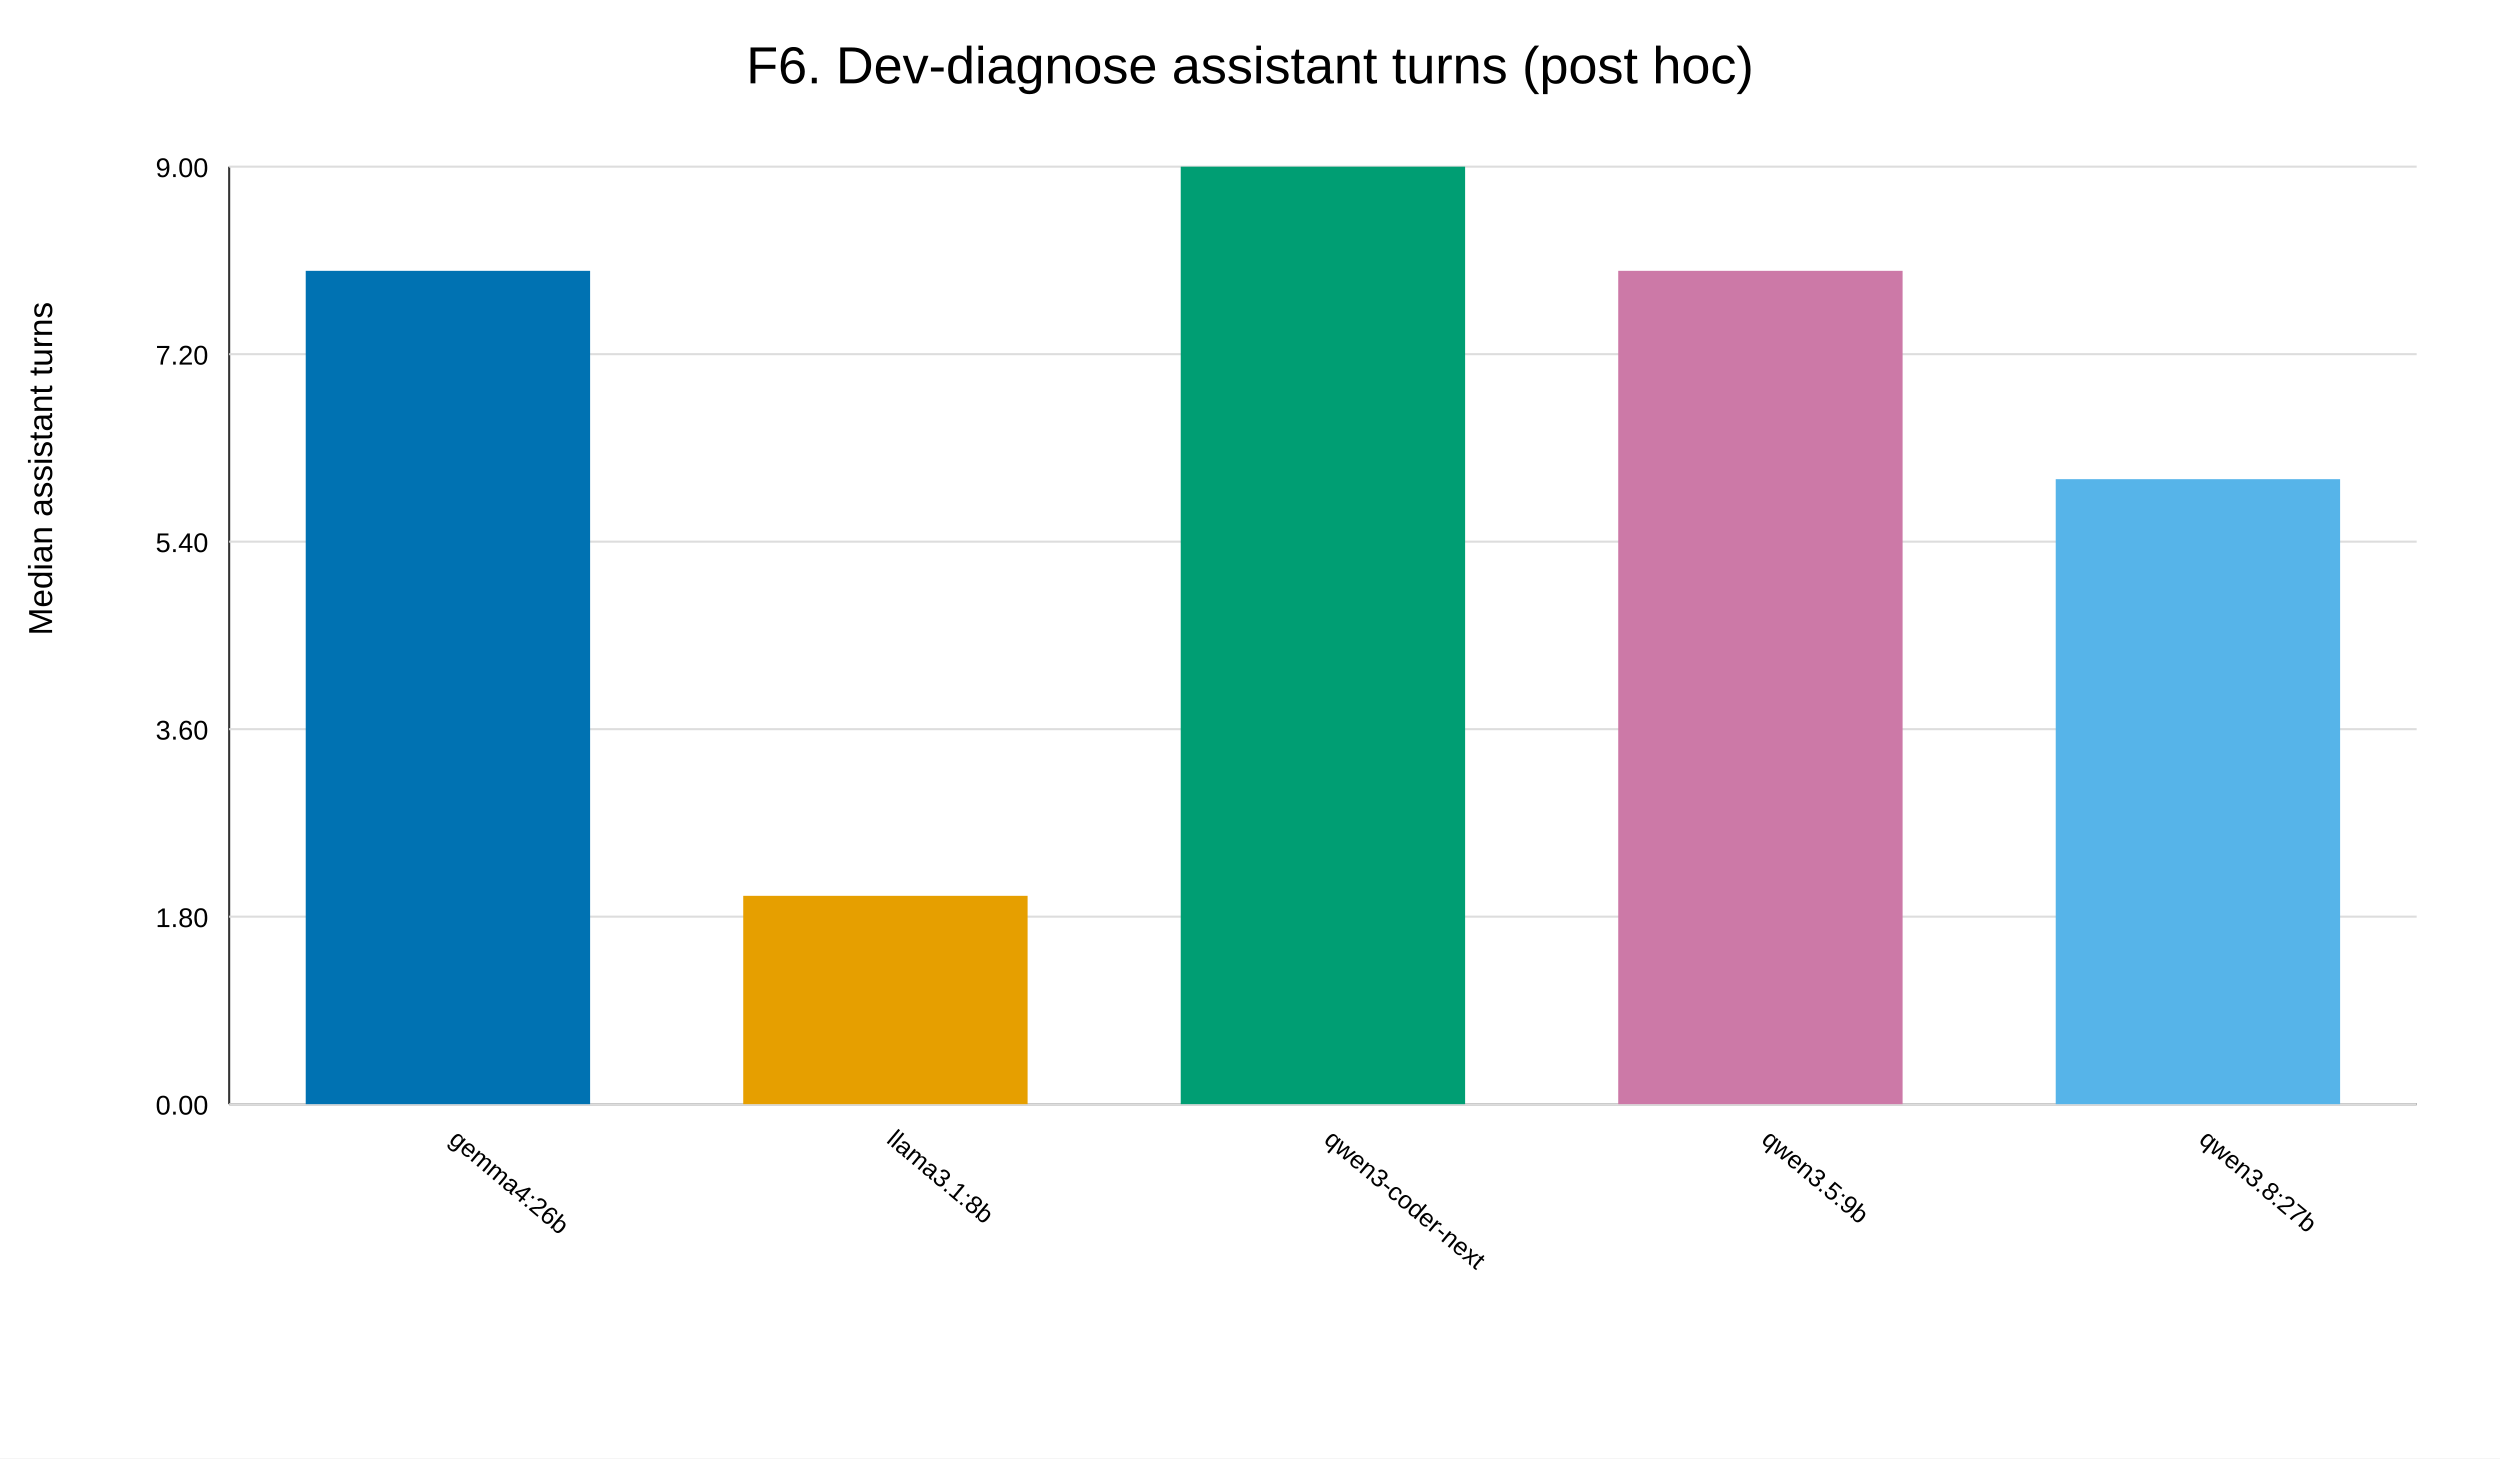
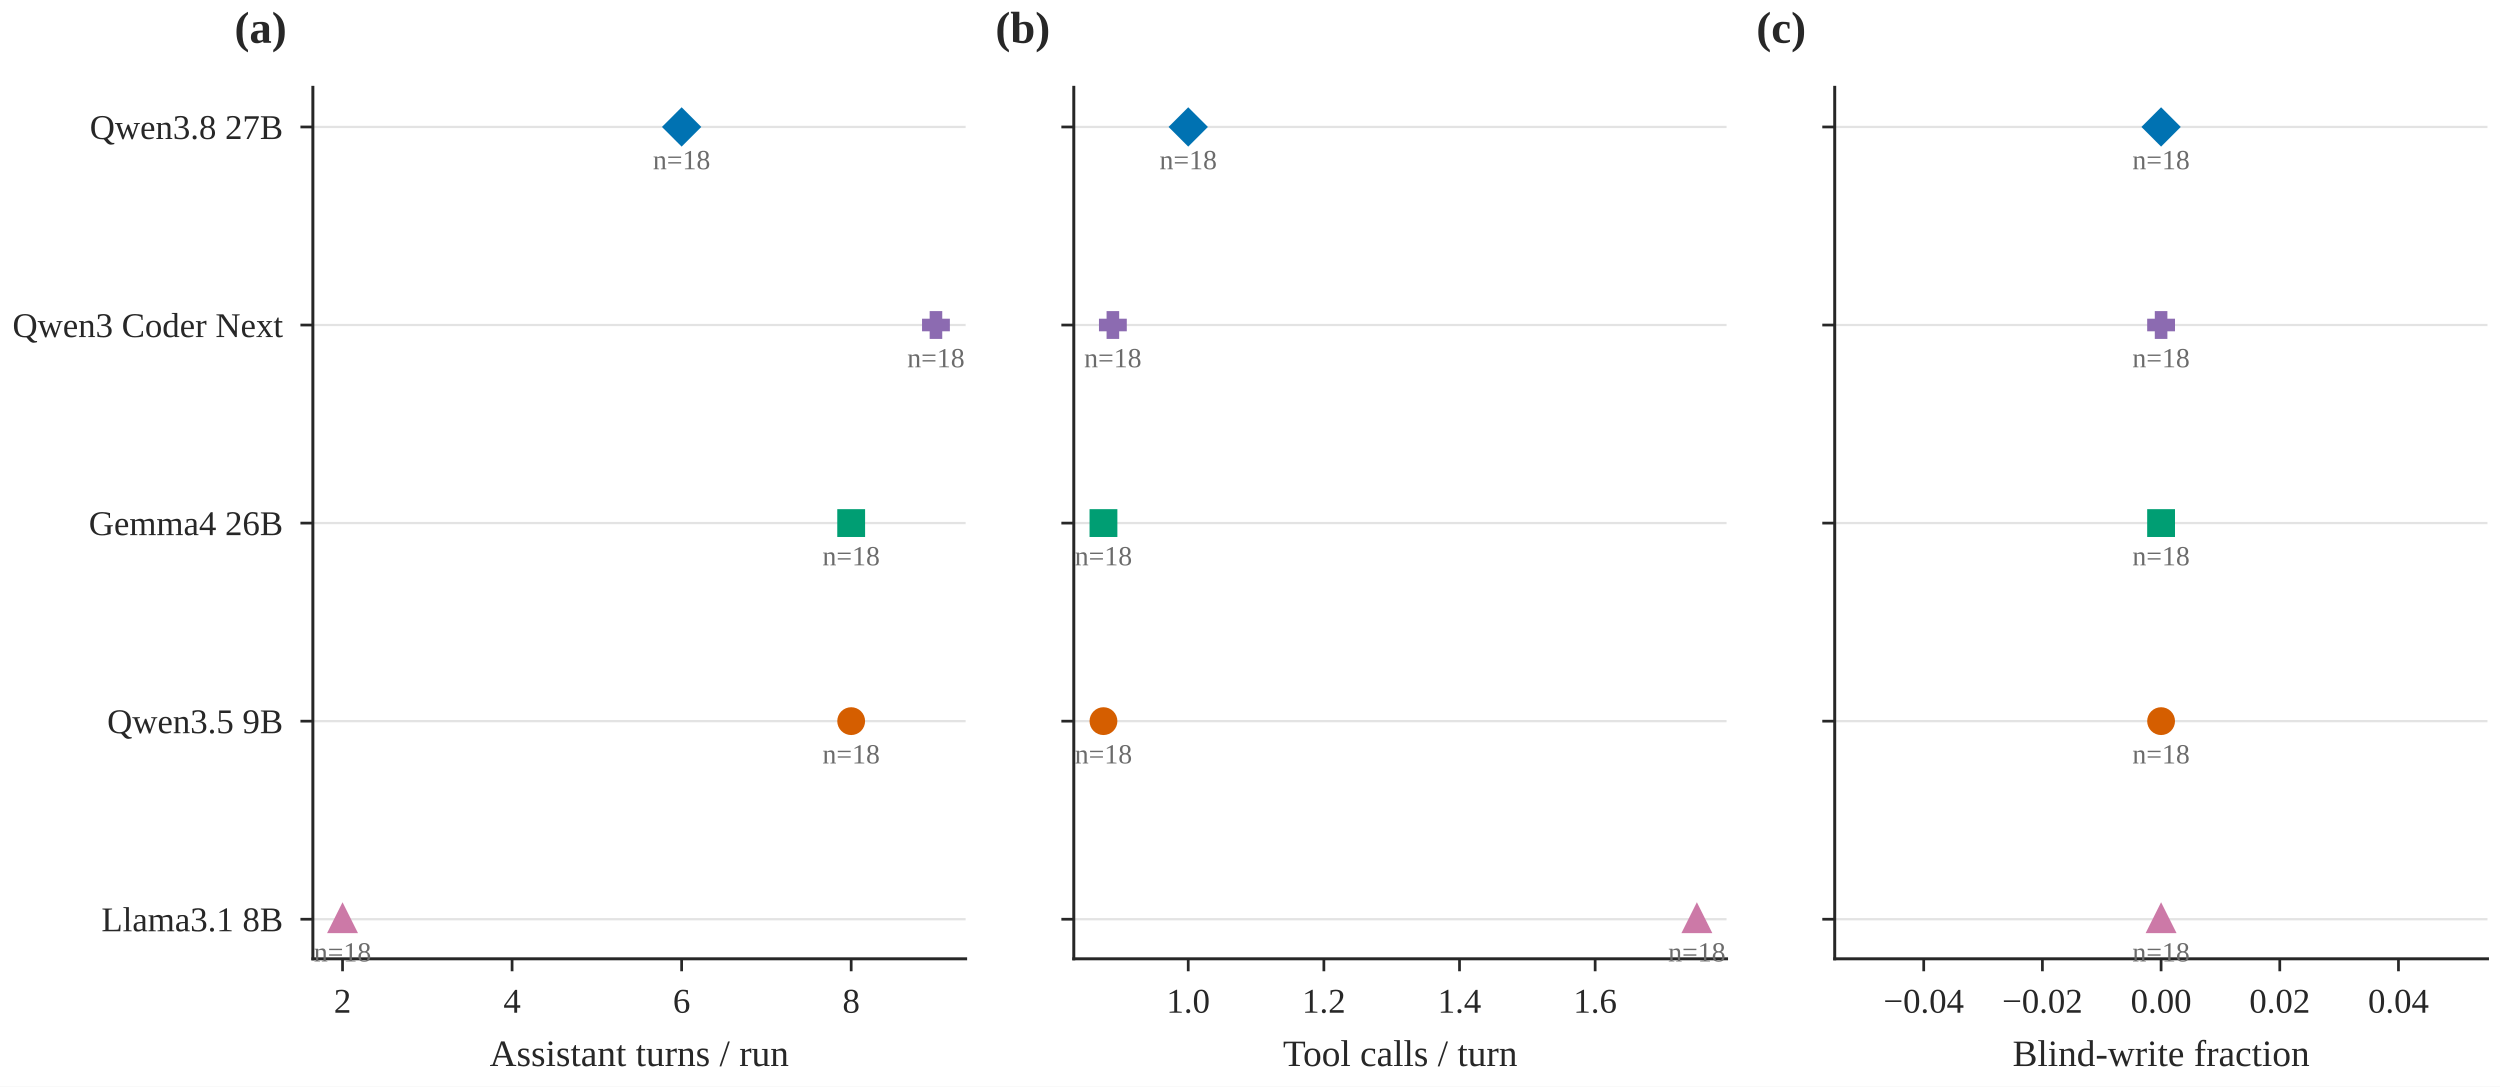
- <svg xmlns="http://www.w3.org/2000/svg" width="1200" height="700" viewBox="0 0 1200 700">
-   <rect width="100%" height="100%" fill="white" />
-   <text x="600.0" y="40" text-anchor="middle" font-family="Arial" font-size="25">F6. Dev-diagnose assistant turns (post hoc)</text>
-   <line x1="110" y1="80" x2="110" y2="530" stroke="#333" />
-   <line x1="110" y1="530" x2="1160" y2="530" stroke="#333" />
-   <text x="25" y="305.0" transform="rotate(-90 25 305.0)" font-family="Arial" font-size="16">Median assistant turns</text>
-   <line x1="110" y1="530.0" x2="1160" y2="530.0" stroke="#ddd" />
-   <text x="100" y="535.0" text-anchor="end" font-family="Arial" font-size="13">0.00</text>
-   <line x1="110" y1="440.0" x2="1160" y2="440.0" stroke="#ddd" />
-   <text x="100" y="445.0" text-anchor="end" font-family="Arial" font-size="13">1.80</text>
-   <line x1="110" y1="350.0" x2="1160" y2="350.0" stroke="#ddd" />
-   <text x="100" y="355.0" text-anchor="end" font-family="Arial" font-size="13">3.60</text>
-   <line x1="110" y1="260" x2="1160" y2="260" stroke="#ddd" />
-   <text x="100" y="265" text-anchor="end" font-family="Arial" font-size="13">5.40</text>
-   <line x1="110" y1="170.0" x2="1160" y2="170.0" stroke="#ddd" />
-   <text x="100" y="175.0" text-anchor="end" font-family="Arial" font-size="13">7.20</text>
-   <line x1="110" y1="80.0" x2="1160" y2="80.0" stroke="#ddd" />
-   <text x="100" y="85.0" text-anchor="end" font-family="Arial" font-size="13">9.00</text>
-   <rect x="146.75" y="130.0" width="136.5" height="400.0" fill="#0072B2" />
-   <text x="215.0" y="548" transform="rotate(40 215.0 548)" text-anchor="start" font-family="Arial" font-size="12">gemma4:26b</text>
-   <rect x="356.75" y="430.0" width="136.5" height="100.0" fill="#E69F00" />
-   <text x="425.0" y="548" transform="rotate(40 425.0 548)" text-anchor="start" font-family="Arial" font-size="12">llama3.1:8b</text>
-   <rect x="566.75" y="80.0" width="136.5" height="450.0" fill="#009E73" />
-   <text x="635.0" y="548" transform="rotate(40 635.0 548)" text-anchor="start" font-family="Arial" font-size="12">qwen3-coder-next</text>
-   <rect x="776.75" y="130.0" width="136.5" height="400.0" fill="#CC79A7" />
-   <text x="845.0" y="548" transform="rotate(40 845.0 548)" text-anchor="start" font-family="Arial" font-size="12">qwen3.5:9b</text>
-   <rect x="986.75" y="230.0" width="136.5" height="300.0" fill="#56B4E9" />
-   <text x="1055.0" y="548" transform="rotate(40 1055.0 548)" text-anchor="start" font-family="Arial" font-size="12">qwen3.8:27b</text>
+ <svg xmlns="http://www.w3.org/2000/svg" xmlns:xlink="http://www.w3.org/1999/xlink" width="503.04pt" height="218.639pt" viewBox="0 0 503.04 218.639" version="1.1">
+   <defs>
+     <style type="text/css">*{stroke-linejoin: round; stroke-linecap: butt}</style>
+   </defs>
+   <g id="figure_1">
+     <g id="patch_1">
+       <path d="M 0 218.639 L 503.04 218.639 L 503.04 0 L 0 0 z " style="fill: #ffffff" />
+     </g>
+     <g id="axes_1">
+       <g id="patch_2">
+         <path d="M 62.953 192.928 L 194.3 192.928 L 194.3 17.572 L 62.953 17.572 z " style="fill: #ffffff" />
+       </g>
+       <g id="matplotlib.axis_1">
+         <g id="xtick_1">
+           <g id="line2d_1">
+             <defs>
+               <path id="m690743628f" d="M 0 0 L 0 2.5 " style="stroke: #272727; stroke-width: 0.55" />
+             </defs>
+             <g>
+               <use xlink:href="#m690743628f" x="68.923" y="192.928" style="fill: #272727; stroke: #272727; stroke-width: 0.55" />
+             </g>
+           </g>
+           <g id="text_1">
+             <text style="font-size: 7px; font-family: 'Times New Roman', 'STIX Two Text', 'Liberation Serif', 'DejaVu Serif', serif; text-anchor: middle; fill: #272727" x="68.923" y="203.782" transform="rotate(-0 68.92297 203.782)">2</text>
+           </g>
+         </g>
+         <g id="xtick_2">
+           <g id="line2d_2">
+             <g>
+               <use xlink:href="#m690743628f" x="103.039" y="192.928" style="fill: #272727; stroke: #272727; stroke-width: 0.55" />
+             </g>
+           </g>
+           <g id="text_2">
+             <text style="font-size: 7px; font-family: 'Times New Roman', 'STIX Two Text', 'Liberation Serif', 'DejaVu Serif', serif; text-anchor: middle; fill: #272727" x="103.039" y="203.782" transform="rotate(-0 103.0391 203.782)">4</text>
+           </g>
+         </g>
+         <g id="xtick_3">
+           <g id="line2d_3">
+             <g>
+               <use xlink:href="#m690743628f" x="137.155" y="192.928" style="fill: #272727; stroke: #272727; stroke-width: 0.55" />
+             </g>
+           </g>
+           <g id="text_3">
+             <text style="font-size: 7px; font-family: 'Times New Roman', 'STIX Two Text', 'Liberation Serif', 'DejaVu Serif', serif; text-anchor: middle; fill: #272727" x="137.155" y="203.782" transform="rotate(-0 137.1551 203.782)">6</text>
+           </g>
+         </g>
+         <g id="xtick_4">
+           <g id="line2d_4">
+             <g>
+               <use xlink:href="#m690743628f" x="171.271" y="192.928" style="fill: #272727; stroke: #272727; stroke-width: 0.55" />
+             </g>
+           </g>
+           <g id="text_4">
+             <text style="font-size: 7px; font-family: 'Times New Roman', 'STIX Two Text', 'Liberation Serif', 'DejaVu Serif', serif; text-anchor: middle; fill: #272727" x="171.271" y="203.782" transform="rotate(-0 171.2712 203.782)">8</text>
+           </g>
+         </g>
+         <g id="text_5">
+           <text style="font-size: 7.5px; font-family: 'Times New Roman', 'STIX Two Text', 'Liberation Serif', 'DejaVu Serif', serif; text-anchor: middle; fill: #272727" x="128.626" y="214.501" transform="rotate(-0 128.6261 214.5005)">Assistant turns / run</text>
+         </g>
+       </g>
+       <g id="matplotlib.axis_2">
+         <g id="ytick_1">
+           <g id="line2d_5">
+             <path d="M 62.953 184.958 L 194.3 184.958 " clip-path="url(#pec2d5b7ace)" style="fill: none; stroke: #d9d9d9; stroke-opacity: 0.75; stroke-width: 0.45; stroke-linecap: square" />
+           </g>
+           <g id="line2d_6">
+             <defs>
+               <path id="md7badfc447" d="M 0 0 L -2.5 0 " style="stroke: #272727; stroke-width: 0.55" />
+             </defs>
+             <g>
+               <use xlink:href="#md7badfc447" x="62.953" y="184.958" style="fill: #272727; stroke: #272727; stroke-width: 0.55" />
+             </g>
+           </g>
+           <g id="text_6">
+             <text style="font-size: 7px; font-family: 'Times New Roman', 'STIX Two Text', 'Liberation Serif', 'DejaVu Serif', serif; text-anchor: end; fill: #272727" x="56.953" y="187.388" transform="rotate(-0 56.95266 187.388)">Llama3.1 8B</text>
+           </g>
+         </g>
+         <g id="ytick_2">
+           <g id="line2d_7">
+             <path d="M 62.953 145.104 L 194.3 145.104 " clip-path="url(#pec2d5b7ace)" style="fill: none; stroke: #d9d9d9; stroke-opacity: 0.75; stroke-width: 0.45; stroke-linecap: square" />
+           </g>
+           <g id="line2d_8">
+             <g>
+               <use xlink:href="#md7badfc447" x="62.953" y="145.104" style="fill: #272727; stroke: #272727; stroke-width: 0.55" />
+             </g>
+           </g>
+           <g id="text_7">
+             <text style="font-size: 7px; font-family: 'Times New Roman', 'STIX Two Text', 'Liberation Serif', 'DejaVu Serif', serif; text-anchor: end; fill: #272727" x="56.953" y="147.531" transform="rotate(-0 56.95266 147.5307)">Qwen3.5 9B</text>
+           </g>
+         </g>
+         <g id="ytick_3">
+           <g id="line2d_9">
+             <path d="M 62.953 105.25 L 194.3 105.25 " clip-path="url(#pec2d5b7ace)" style="fill: none; stroke: #d9d9d9; stroke-opacity: 0.75; stroke-width: 0.45; stroke-linecap: square" />
+           </g>
+           <g id="line2d_10">
+             <g>
+               <use xlink:href="#md7badfc447" x="62.953" y="105.25" style="fill: #272727; stroke: #272727; stroke-width: 0.55" />
+             </g>
+           </g>
+           <g id="text_8">
+             <text style="font-size: 7px; font-family: 'Times New Roman', 'STIX Two Text', 'Liberation Serif', 'DejaVu Serif', serif; text-anchor: end; fill: #272727" x="56.953" y="107.677" transform="rotate(-0 56.95266 107.6769)">Gemma4 26B</text>
+           </g>
+         </g>
+         <g id="ytick_4">
+           <g id="line2d_11">
+             <path d="M 62.953 65.396 L 194.3 65.396 " clip-path="url(#pec2d5b7ace)" style="fill: none; stroke: #d9d9d9; stroke-opacity: 0.75; stroke-width: 0.45; stroke-linecap: square" />
+           </g>
+           <g id="line2d_12">
+             <g>
+               <use xlink:href="#md7badfc447" x="62.953" y="65.396" style="fill: #272727; stroke: #272727; stroke-width: 0.55" />
+             </g>
+           </g>
+           <g id="text_9">
+             <text style="font-size: 7px; font-family: 'Times New Roman', 'STIX Two Text', 'Liberation Serif', 'DejaVu Serif', serif; text-anchor: end; fill: #272727" x="56.953" y="67.827" transform="rotate(-0 56.95266 67.8267)">Qwen3 Coder Next</text>
+           </g>
+         </g>
+         <g id="ytick_5">
+           <g id="line2d_13">
+             <path d="M 62.953 25.543 L 194.3 25.543 " clip-path="url(#pec2d5b7ace)" style="fill: none; stroke: #d9d9d9; stroke-opacity: 0.75; stroke-width: 0.45; stroke-linecap: square" />
+           </g>
+           <g id="line2d_14">
+             <g>
+               <use xlink:href="#md7badfc447" x="62.953" y="25.543" style="fill: #272727; stroke: #272727; stroke-width: 0.55" />
+             </g>
+           </g>
+           <g id="text_10">
+             <text style="font-size: 7px; font-family: 'Times New Roman', 'STIX Two Text', 'Liberation Serif', 'DejaVu Serif', serif; text-anchor: end; fill: #272727" x="56.953" y="27.969" transform="rotate(-0 56.95266 27.96937)">Qwen3.8 27B</text>
+           </g>
+         </g>
+       </g>
+       <g id="line2d_15">
+         <defs>
+           <path id="m5c69d50705" d="M 0 -2.3 L -2.3 2.3 L 2.3 2.3 z " style="stroke: #cc79a7; stroke-linejoin: miter" />
+         </defs>
+         <g clip-path="url(#pec2d5b7ace)">
+           <use xlink:href="#m5c69d50705" x="68.923" y="184.958" style="fill: #cc79a7; stroke: #cc79a7; stroke-linejoin: miter" />
+         </g>
+       </g>
+       <g id="line2d_16">
+         <defs>
+           <path id="m955417c61f" d="M 0 2.3 C 0.61 2.3 1.195 2.058 1.626 1.626 C 2.058 1.195 2.3 0.61 2.3 0 C 2.3 -0.61 2.058 -1.195 1.626 -1.626 C 1.195 -2.058 0.61 -2.3 0 -2.3 C -0.61 -2.3 -1.195 -2.058 -1.626 -1.626 C -2.058 -1.195 -2.3 -0.61 -2.3 0 C -2.3 0.61 -2.058 1.195 -1.626 1.626 C -1.195 2.058 -0.61 2.3 0 2.3 z " style="stroke: #d55e00" />
+         </defs>
+         <g clip-path="url(#pec2d5b7ace)">
+           <use xlink:href="#m955417c61f" x="171.271" y="145.104" style="fill: #d55e00; stroke: #d55e00" />
+         </g>
+       </g>
+       <g id="line2d_17">
+         <defs>
+           <path id="me833ac22ab" d="M -2.3 2.3 L 2.3 2.3 L 2.3 -2.3 L -2.3 -2.3 z " style="stroke: #009e73; stroke-linejoin: miter" />
+         </defs>
+         <g clip-path="url(#pec2d5b7ace)">
+           <use xlink:href="#me833ac22ab" x="171.271" y="105.25" style="fill: #009e73; stroke: #009e73; stroke-linejoin: miter" />
+         </g>
+       </g>
+       <g id="line2d_18">
+         <defs>
+           <path id="mb68fbeac2e" d="M -0.767 2.3 L 0.767 2.3 L 0.767 0.767 L 2.3 0.767 L 2.3 -0.767 L 0.767 -0.767 L 0.767 -2.3 L -0.767 -2.3 L -0.767 -0.767 L -2.3 -0.767 L -2.3 0.767 L -0.767 0.767 z " style="stroke: #8c6bb1; stroke-linejoin: miter" />
+         </defs>
+         <g clip-path="url(#pec2d5b7ace)">
+           <use xlink:href="#mb68fbeac2e" x="188.329" y="65.396" style="fill: #8c6bb1; stroke: #8c6bb1; stroke-linejoin: miter" />
+         </g>
+       </g>
+       <g id="line2d_19">
+         <defs>
+           <path id="mae69d5d857" d="M -0 3.253 L 3.253 0 L 0 -3.253 L -3.253 -0 z " style="stroke: #0072b2; stroke-linejoin: miter" />
+         </defs>
+         <g clip-path="url(#pec2d5b7ace)">
+           <use xlink:href="#mae69d5d857" x="137.155" y="25.543" style="fill: #0072b2; stroke: #0072b2; stroke-linejoin: miter" />
+         </g>
+       </g>
+       <g id="patch_3">
+         <path d="M 62.953 192.928 L 62.953 17.572 " style="fill: none; stroke: #272727; stroke-width: 0.6; stroke-linejoin: miter; stroke-linecap: square" />
+       </g>
+       <g id="patch_4">
+         <path d="M 62.953 192.928 L 194.3 192.928 " style="fill: none; stroke: #272727; stroke-width: 0.6; stroke-linejoin: miter; stroke-linecap: square" />
+       </g>
+       <g id="text_11">
+         <text style="font-size: 5.6px; font-family: 'Times New Roman', 'STIX Two Text', 'Liberation Serif', 'DejaVu Serif', serif; text-anchor: middle; fill: #6b6b6b" x="68.923" y="193.468" transform="rotate(-0 68.92297 193.4685)">n=18</text>
+       </g>
+       <g id="text_12">
+         <text style="font-size: 5.6px; font-family: 'Times New Roman', 'STIX Two Text', 'Liberation Serif', 'DejaVu Serif', serif; text-anchor: middle; fill: #6b6b6b" x="171.271" y="153.615" transform="rotate(-0 171.2712 153.6147)">n=18</text>
+       </g>
+       <g id="text_13">
+         <text style="font-size: 5.6px; font-family: 'Times New Roman', 'STIX Two Text', 'Liberation Serif', 'DejaVu Serif', serif; text-anchor: middle; fill: #6b6b6b" x="171.271" y="113.761" transform="rotate(-0 171.2712 113.7609)">n=18</text>
+       </g>
+       <g id="text_14">
+         <text style="font-size: 5.6px; font-family: 'Times New Roman', 'STIX Two Text', 'Liberation Serif', 'DejaVu Serif', serif; text-anchor: middle; fill: #6b6b6b" x="188.329" y="73.907" transform="rotate(-0 188.3293 73.90717)">n=18</text>
+       </g>
+       <g id="text_15">
+         <text style="font-size: 5.6px; font-family: 'Times New Roman', 'STIX Two Text', 'Liberation Serif', 'DejaVu Serif', serif; text-anchor: middle; fill: #6b6b6b" x="137.155" y="34.053" transform="rotate(-0 137.1551 34.0534)">n=18</text>
+       </g>
+       <g id="text_16">
+         <text style="font-weight: 700; font-size: 9px; font-family: 'Times New Roman', 'STIX Two Text', 'Liberation Serif', 'DejaVu Serif', serif; text-anchor: start; fill: #272727" x="47.191" y="8.615" transform="rotate(-0 47.19102 8.615215)">(a)</text>
+       </g>
+     </g>
+     <g id="axes_2">
+       <g id="patch_5">
+         <path d="M 216.063 192.928 L 347.41 192.928 L 347.41 17.572 L 216.063 17.572 z " style="fill: #ffffff" />
+       </g>
+       <g id="matplotlib.axis_3">
+         <g id="xtick_5">
+           <g id="line2d_20">
+             <g>
+               <use xlink:href="#m690743628f" x="239.091" y="192.928" style="fill: #272727; stroke: #272727; stroke-width: 0.55" />
+             </g>
+           </g>
+           <g id="text_17">
+             <text style="font-size: 7px; font-family: 'Times New Roman', 'STIX Two Text', 'Liberation Serif', 'DejaVu Serif', serif; text-anchor: middle; fill: #272727" x="239.091" y="203.782" transform="rotate(-0 239.091 203.782)">1.0</text>
+           </g>
+         </g>
+         <g id="xtick_6">
+           <g id="line2d_21">
+             <g>
+               <use xlink:href="#m690743628f" x="266.384" y="192.928" style="fill: #272727; stroke: #272727; stroke-width: 0.55" />
+             </g>
+           </g>
+           <g id="text_18">
+             <text style="font-size: 7px; font-family: 'Times New Roman', 'STIX Two Text', 'Liberation Serif', 'DejaVu Serif', serif; text-anchor: middle; fill: #272727" x="266.384" y="203.782" transform="rotate(-0 266.3838 203.782)">1.2</text>
+           </g>
+         </g>
+         <g id="xtick_7">
+           <g id="line2d_22">
+             <g>
+               <use xlink:href="#m690743628f" x="293.677" y="192.928" style="fill: #272727; stroke: #272727; stroke-width: 0.55" />
+             </g>
+           </g>
+           <g id="text_19">
+             <text style="font-size: 7px; font-family: 'Times New Roman', 'STIX Two Text', 'Liberation Serif', 'DejaVu Serif', serif; text-anchor: middle; fill: #272727" x="293.677" y="203.782" transform="rotate(-0 293.6767 203.782)">1.4</text>
+           </g>
+         </g>
+         <g id="xtick_8">
+           <g id="line2d_23">
+             <g>
+               <use xlink:href="#m690743628f" x="320.97" y="192.928" style="fill: #272727; stroke: #272727; stroke-width: 0.55" />
+             </g>
+           </g>
+           <g id="text_20">
+             <text style="font-size: 7px; font-family: 'Times New Roman', 'STIX Two Text', 'Liberation Serif', 'DejaVu Serif', serif; text-anchor: middle; fill: #272727" x="320.97" y="203.782" transform="rotate(-0 320.9696 203.782)">1.6</text>
+           </g>
+         </g>
+         <g id="text_21">
+           <text style="font-size: 7.5px; font-family: 'Times New Roman', 'STIX Two Text', 'Liberation Serif', 'DejaVu Serif', serif; text-anchor: middle; fill: #272727" x="281.736" y="214.501" transform="rotate(-0 281.7361 214.5005)">Tool calls / turn</text>
+         </g>
+       </g>
+       <g id="matplotlib.axis_4">
+         <g id="ytick_6">
+           <g id="line2d_24">
+             <path d="M 216.063 184.958 L 347.41 184.958 " clip-path="url(#p1a27218f31)" style="fill: none; stroke: #d9d9d9; stroke-opacity: 0.75; stroke-width: 0.45; stroke-linecap: square" />
+           </g>
+           <g id="line2d_25">
+             <g>
+               <use xlink:href="#md7badfc447" x="216.063" y="184.958" style="fill: #272727; stroke: #272727; stroke-width: 0.55" />
+             </g>
+           </g>
+         </g>
+         <g id="ytick_7">
+           <g id="line2d_26">
+             <path d="M 216.063 145.104 L 347.41 145.104 " clip-path="url(#p1a27218f31)" style="fill: none; stroke: #d9d9d9; stroke-opacity: 0.75; stroke-width: 0.45; stroke-linecap: square" />
+           </g>
+           <g id="line2d_27">
+             <g>
+               <use xlink:href="#md7badfc447" x="216.063" y="145.104" style="fill: #272727; stroke: #272727; stroke-width: 0.55" />
+             </g>
+           </g>
+         </g>
+         <g id="ytick_8">
+           <g id="line2d_28">
+             <path d="M 216.063 105.25 L 347.41 105.25 " clip-path="url(#p1a27218f31)" style="fill: none; stroke: #d9d9d9; stroke-opacity: 0.75; stroke-width: 0.45; stroke-linecap: square" />
+           </g>
+           <g id="line2d_29">
+             <g>
+               <use xlink:href="#md7badfc447" x="216.063" y="105.25" style="fill: #272727; stroke: #272727; stroke-width: 0.55" />
+             </g>
+           </g>
+         </g>
+         <g id="ytick_9">
+           <g id="line2d_30">
+             <path d="M 216.063 65.396 L 347.41 65.396 " clip-path="url(#p1a27218f31)" style="fill: none; stroke: #d9d9d9; stroke-opacity: 0.75; stroke-width: 0.45; stroke-linecap: square" />
+           </g>
+           <g id="line2d_31">
+             <g>
+               <use xlink:href="#md7badfc447" x="216.063" y="65.396" style="fill: #272727; stroke: #272727; stroke-width: 0.55" />
+             </g>
+           </g>
+         </g>
+         <g id="ytick_10">
+           <g id="line2d_32">
+             <path d="M 216.063 25.543 L 347.41 25.543 " clip-path="url(#p1a27218f31)" style="fill: none; stroke: #d9d9d9; stroke-opacity: 0.75; stroke-width: 0.45; stroke-linecap: square" />
+           </g>
+           <g id="line2d_33">
+             <g>
+               <use xlink:href="#md7badfc447" x="216.063" y="25.543" style="fill: #272727; stroke: #272727; stroke-width: 0.55" />
+             </g>
+           </g>
+         </g>
+       </g>
+       <g id="line2d_34">
+         <g clip-path="url(#p1a27218f31)">
+           <use xlink:href="#m5c69d50705" x="341.439" y="184.958" style="fill: #cc79a7; stroke: #cc79a7; stroke-linejoin: miter" />
+         </g>
+       </g>
+       <g id="line2d_35">
+         <g clip-path="url(#p1a27218f31)">
+           <use xlink:href="#m955417c61f" x="222.033" y="145.104" style="fill: #d55e00; stroke: #d55e00" />
+         </g>
+       </g>
+       <g id="line2d_36">
+         <g clip-path="url(#p1a27218f31)">
+           <use xlink:href="#me833ac22ab" x="222.033" y="105.25" style="fill: #009e73; stroke: #009e73; stroke-linejoin: miter" />
+         </g>
+       </g>
+       <g id="line2d_37">
+         <g clip-path="url(#p1a27218f31)">
+           <use xlink:href="#mb68fbeac2e" x="223.928" y="65.396" style="fill: #8c6bb1; stroke: #8c6bb1; stroke-linejoin: miter" />
+         </g>
+       </g>
+       <g id="line2d_38">
+         <g clip-path="url(#p1a27218f31)">
+           <use xlink:href="#mae69d5d857" x="239.091" y="25.543" style="fill: #0072b2; stroke: #0072b2; stroke-linejoin: miter" />
+         </g>
+       </g>
+       <g id="patch_6">
+         <path d="M 216.063 192.928 L 216.063 17.572 " style="fill: none; stroke: #272727; stroke-width: 0.6; stroke-linejoin: miter; stroke-linecap: square" />
+       </g>
+       <g id="patch_7">
+         <path d="M 216.063 192.928 L 347.41 192.928 " style="fill: none; stroke: #272727; stroke-width: 0.6; stroke-linejoin: miter; stroke-linecap: square" />
+       </g>
+       <g id="text_22">
+         <text style="font-size: 5.6px; font-family: 'Times New Roman', 'STIX Two Text', 'Liberation Serif', 'DejaVu Serif', serif; text-anchor: middle; fill: #6b6b6b" x="341.439" y="193.468" transform="rotate(-0 341.4392 193.4685)">n=18</text>
+       </g>
+       <g id="text_23">
+         <text style="font-size: 5.6px; font-family: 'Times New Roman', 'STIX Two Text', 'Liberation Serif', 'DejaVu Serif', serif; text-anchor: middle; fill: #6b6b6b" x="222.033" y="153.615" transform="rotate(-0 222.0329 153.6147)">n=18</text>
+       </g>
+       <g id="text_24">
+         <text style="font-size: 5.6px; font-family: 'Times New Roman', 'STIX Two Text', 'Liberation Serif', 'DejaVu Serif', serif; text-anchor: middle; fill: #6b6b6b" x="222.033" y="113.761" transform="rotate(-0 222.0329 113.7609)">n=18</text>
+       </g>
+       <g id="text_25">
+         <text style="font-size: 5.6px; font-family: 'Times New Roman', 'STIX Two Text', 'Liberation Serif', 'DejaVu Serif', serif; text-anchor: middle; fill: #6b6b6b" x="223.928" y="73.907" transform="rotate(-0 223.9283 73.90717)">n=18</text>
+       </g>
+       <g id="text_26">
+         <text style="font-size: 5.6px; font-family: 'Times New Roman', 'STIX Two Text', 'Liberation Serif', 'DejaVu Serif', serif; text-anchor: middle; fill: #6b6b6b" x="239.091" y="34.053" transform="rotate(-0 239.091 34.0534)">n=18</text>
+       </g>
+       <g id="text_27">
+         <text style="font-weight: 700; font-size: 9px; font-family: 'Times New Roman', 'STIX Two Text', 'Liberation Serif', 'DejaVu Serif', serif; text-anchor: start; fill: #272727" x="200.301" y="8.615" transform="rotate(-0 200.301 8.615215)">(b)</text>
+       </g>
+     </g>
+     <g id="axes_3">
+       <g id="patch_8">
+         <path d="M 369.173 192.928 L 500.52 192.928 L 500.52 17.572 L 369.173 17.572 z " style="fill: #ffffff" />
+       </g>
+       <g id="matplotlib.axis_5">
+         <g id="xtick_9">
+           <g id="line2d_39">
+             <g>
+               <use xlink:href="#m690743628f" x="387.084" y="192.928" style="fill: #272727; stroke: #272727; stroke-width: 0.55" />
+             </g>
+           </g>
+           <g id="text_28">
+             <text style="font-size: 7px; font-family: 'Times New Roman', 'STIX Two Text', 'Liberation Serif', 'DejaVu Serif', serif; text-anchor: middle; fill: #272727" x="387.084" y="203.782" transform="rotate(-0 387.0835 203.782)">−0.04</text>
+           </g>
+         </g>
+         <g id="xtick_10">
+           <g id="line2d_40">
+             <g>
+               <use xlink:href="#m690743628f" x="410.965" y="192.928" style="fill: #272727; stroke: #272727; stroke-width: 0.55" />
+             </g>
+           </g>
+           <g id="text_29">
+             <text style="font-size: 7px; font-family: 'Times New Roman', 'STIX Two Text', 'Liberation Serif', 'DejaVu Serif', serif; text-anchor: middle; fill: #272727" x="410.965" y="203.782" transform="rotate(-0 410.9648 203.782)">−0.02</text>
+           </g>
+         </g>
+         <g id="xtick_11">
+           <g id="line2d_41">
+             <g>
+               <use xlink:href="#m690743628f" x="434.846" y="192.928" style="fill: #272727; stroke: #272727; stroke-width: 0.55" />
+             </g>
+           </g>
+           <g id="text_30">
+             <text style="font-size: 7px; font-family: 'Times New Roman', 'STIX Two Text', 'Liberation Serif', 'DejaVu Serif', serif; text-anchor: middle; fill: #272727" x="434.846" y="203.782" transform="rotate(-0 434.8461 203.782)">0.00</text>
+           </g>
+         </g>
+         <g id="xtick_12">
+           <g id="line2d_42">
+             <g>
+               <use xlink:href="#m690743628f" x="458.727" y="192.928" style="fill: #272727; stroke: #272727; stroke-width: 0.55" />
+             </g>
+           </g>
+           <g id="text_31">
+             <text style="font-size: 7px; font-family: 'Times New Roman', 'STIX Two Text', 'Liberation Serif', 'DejaVu Serif', serif; text-anchor: middle; fill: #272727" x="458.727" y="203.782" transform="rotate(-0 458.7273 203.782)">0.02</text>
+           </g>
+         </g>
+         <g id="xtick_13">
+           <g id="line2d_43">
+             <g>
+               <use xlink:href="#m690743628f" x="482.609" y="192.928" style="fill: #272727; stroke: #272727; stroke-width: 0.55" />
+             </g>
+           </g>
+           <g id="text_32">
+             <text style="font-size: 7px; font-family: 'Times New Roman', 'STIX Two Text', 'Liberation Serif', 'DejaVu Serif', serif; text-anchor: middle; fill: #272727" x="482.609" y="203.782" transform="rotate(-0 482.6086 203.782)">0.04</text>
+           </g>
+         </g>
+         <g id="text_33">
+           <text style="font-size: 7.5px; font-family: 'Times New Roman', 'STIX Two Text', 'Liberation Serif', 'DejaVu Serif', serif; text-anchor: middle; fill: #272727" x="434.846" y="214.501" transform="rotate(-0 434.8461 214.5005)">Blind-write fraction</text>
+         </g>
+       </g>
+       <g id="matplotlib.axis_6">
+         <g id="ytick_11">
+           <g id="line2d_44">
+             <path d="M 369.173 184.958 L 500.52 184.958 " clip-path="url(#p64232ea86f)" style="fill: none; stroke: #d9d9d9; stroke-opacity: 0.75; stroke-width: 0.45; stroke-linecap: square" />
+           </g>
+           <g id="line2d_45">
+             <g>
+               <use xlink:href="#md7badfc447" x="369.173" y="184.958" style="fill: #272727; stroke: #272727; stroke-width: 0.55" />
+             </g>
+           </g>
+         </g>
+         <g id="ytick_12">
+           <g id="line2d_46">
+             <path d="M 369.173 145.104 L 500.52 145.104 " clip-path="url(#p64232ea86f)" style="fill: none; stroke: #d9d9d9; stroke-opacity: 0.75; stroke-width: 0.45; stroke-linecap: square" />
+           </g>
+           <g id="line2d_47">
+             <g>
+               <use xlink:href="#md7badfc447" x="369.173" y="145.104" style="fill: #272727; stroke: #272727; stroke-width: 0.55" />
+             </g>
+           </g>
+         </g>
+         <g id="ytick_13">
+           <g id="line2d_48">
+             <path d="M 369.173 105.25 L 500.52 105.25 " clip-path="url(#p64232ea86f)" style="fill: none; stroke: #d9d9d9; stroke-opacity: 0.75; stroke-width: 0.45; stroke-linecap: square" />
+           </g>
+           <g id="line2d_49">
+             <g>
+               <use xlink:href="#md7badfc447" x="369.173" y="105.25" style="fill: #272727; stroke: #272727; stroke-width: 0.55" />
+             </g>
+           </g>
+         </g>
+         <g id="ytick_14">
+           <g id="line2d_50">
+             <path d="M 369.173 65.396 L 500.52 65.396 " clip-path="url(#p64232ea86f)" style="fill: none; stroke: #d9d9d9; stroke-opacity: 0.75; stroke-width: 0.45; stroke-linecap: square" />
+           </g>
+           <g id="line2d_51">
+             <g>
+               <use xlink:href="#md7badfc447" x="369.173" y="65.396" style="fill: #272727; stroke: #272727; stroke-width: 0.55" />
+             </g>
+           </g>
+         </g>
+         <g id="ytick_15">
+           <g id="line2d_52">
+             <path d="M 369.173 25.543 L 500.52 25.543 " clip-path="url(#p64232ea86f)" style="fill: none; stroke: #d9d9d9; stroke-opacity: 0.75; stroke-width: 0.45; stroke-linecap: square" />
+           </g>
+           <g id="line2d_53">
+             <g>
+               <use xlink:href="#md7badfc447" x="369.173" y="25.543" style="fill: #272727; stroke: #272727; stroke-width: 0.55" />
+             </g>
+           </g>
+         </g>
+       </g>
+       <g id="line2d_54">
+         <g clip-path="url(#p64232ea86f)">
+           <use xlink:href="#m5c69d50705" x="434.846" y="184.958" style="fill: #cc79a7; stroke: #cc79a7; stroke-linejoin: miter" />
+         </g>
+       </g>
+       <g id="line2d_55">
+         <g clip-path="url(#p64232ea86f)">
+           <use xlink:href="#m955417c61f" x="434.846" y="145.104" style="fill: #d55e00; stroke: #d55e00" />
+         </g>
+       </g>
+       <g id="line2d_56">
+         <g clip-path="url(#p64232ea86f)">
+           <use xlink:href="#me833ac22ab" x="434.846" y="105.25" style="fill: #009e73; stroke: #009e73; stroke-linejoin: miter" />
+         </g>
+       </g>
+       <g id="line2d_57">
+         <g clip-path="url(#p64232ea86f)">
+           <use xlink:href="#mb68fbeac2e" x="434.846" y="65.396" style="fill: #8c6bb1; stroke: #8c6bb1; stroke-linejoin: miter" />
+         </g>
+       </g>
+       <g id="line2d_58">
+         <g clip-path="url(#p64232ea86f)">
+           <use xlink:href="#mae69d5d857" x="434.846" y="25.543" style="fill: #0072b2; stroke: #0072b2; stroke-linejoin: miter" />
+         </g>
+       </g>
+       <g id="patch_9">
+         <path d="M 369.173 192.928 L 369.173 17.572 " style="fill: none; stroke: #272727; stroke-width: 0.6; stroke-linejoin: miter; stroke-linecap: square" />
+       </g>
+       <g id="patch_10">
+         <path d="M 369.173 192.928 L 500.52 192.928 " style="fill: none; stroke: #272727; stroke-width: 0.6; stroke-linejoin: miter; stroke-linecap: square" />
+       </g>
+       <g id="text_34">
+         <text style="font-size: 5.6px; font-family: 'Times New Roman', 'STIX Two Text', 'Liberation Serif', 'DejaVu Serif', serif; text-anchor: middle; fill: #6b6b6b" x="434.846" y="193.468" transform="rotate(-0 434.8461 193.4685)">n=18</text>
+       </g>
+       <g id="text_35">
+         <text style="font-size: 5.6px; font-family: 'Times New Roman', 'STIX Two Text', 'Liberation Serif', 'DejaVu Serif', serif; text-anchor: middle; fill: #6b6b6b" x="434.846" y="153.615" transform="rotate(-0 434.8461 153.6147)">n=18</text>
+       </g>
+       <g id="text_36">
+         <text style="font-size: 5.6px; font-family: 'Times New Roman', 'STIX Two Text', 'Liberation Serif', 'DejaVu Serif', serif; text-anchor: middle; fill: #6b6b6b" x="434.846" y="113.761" transform="rotate(-0 434.8461 113.7609)">n=18</text>
+       </g>
+       <g id="text_37">
+         <text style="font-size: 5.6px; font-family: 'Times New Roman', 'STIX Two Text', 'Liberation Serif', 'DejaVu Serif', serif; text-anchor: middle; fill: #6b6b6b" x="434.846" y="73.907" transform="rotate(-0 434.8461 73.90717)">n=18</text>
+       </g>
+       <g id="text_38">
+         <text style="font-size: 5.6px; font-family: 'Times New Roman', 'STIX Two Text', 'Liberation Serif', 'DejaVu Serif', serif; text-anchor: middle; fill: #6b6b6b" x="434.846" y="34.053" transform="rotate(-0 434.8461 34.0534)">n=18</text>
+       </g>
+       <g id="text_39">
+         <text style="font-weight: 700; font-size: 9px; font-family: 'Times New Roman', 'STIX Two Text', 'Liberation Serif', 'DejaVu Serif', serif; text-anchor: start; fill: #272727" x="353.411" y="8.615" transform="rotate(-0 353.411 8.615215)">(c)</text>
+       </g>
+     </g>
+   </g>
+   <defs>
+     <clipPath id="pec2d5b7ace">
+       <rect x="62.953" y="17.572" width="131.347" height="175.357" />
+     </clipPath>
+     <clipPath id="p1a27218f31">
+       <rect x="216.063" y="17.572" width="131.347" height="175.357" />
+     </clipPath>
+     <clipPath id="p64232ea86f">
+       <rect x="369.173" y="17.572" width="131.347" height="175.357" />
+     </clipPath>
+   </defs>
</svg>
